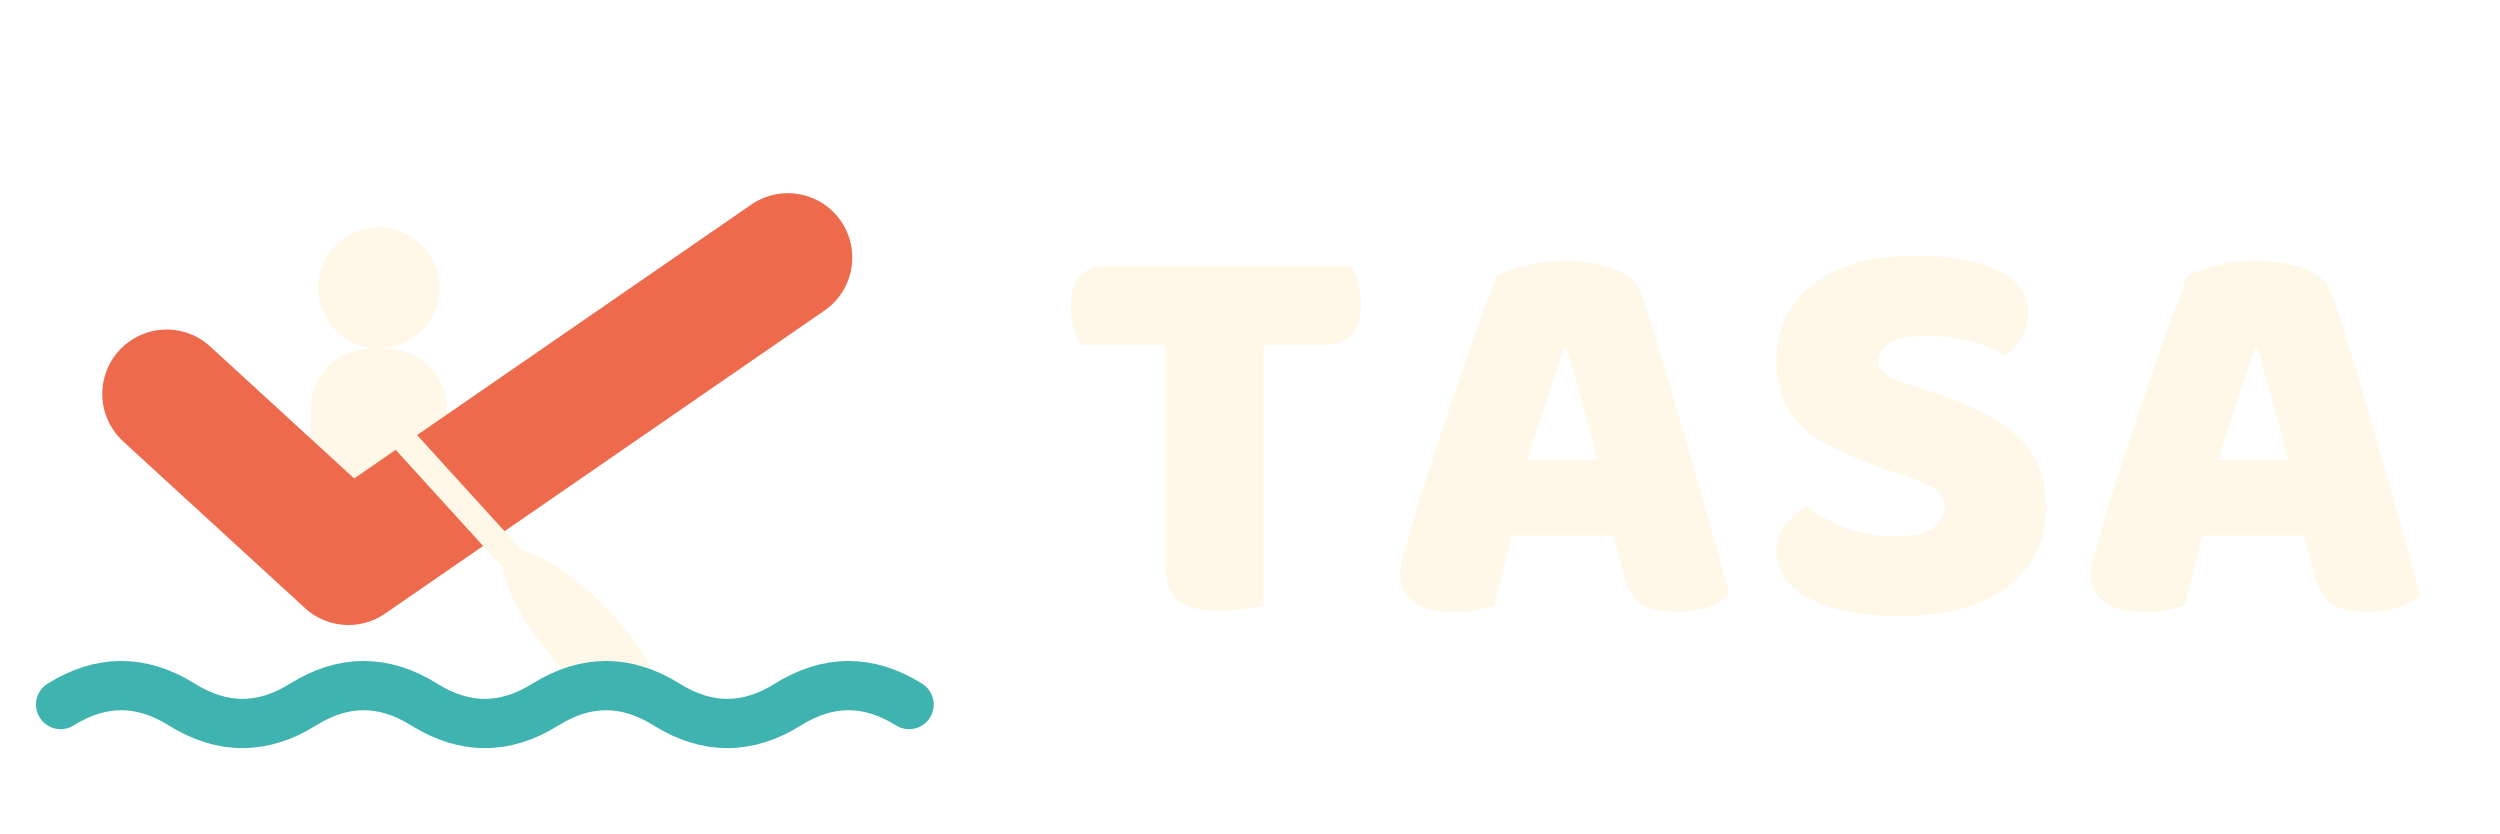
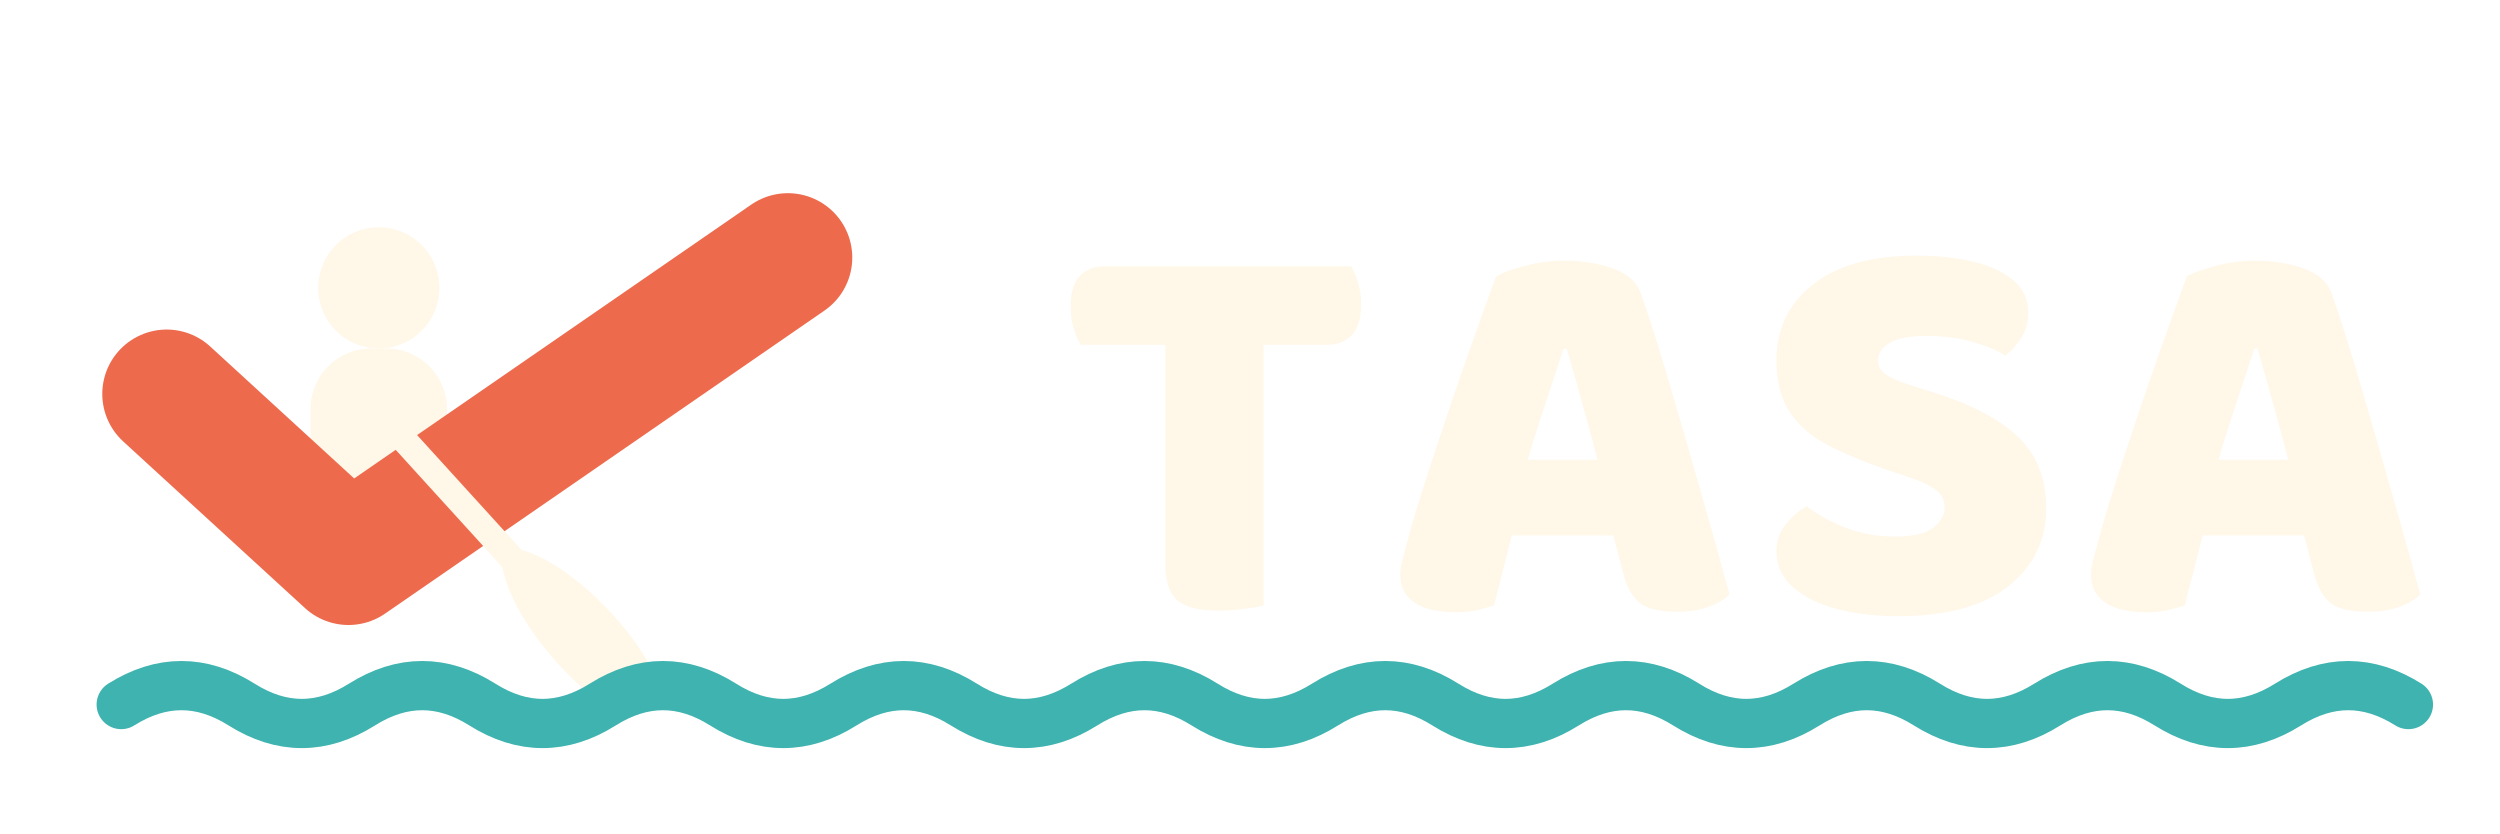
<svg xmlns="http://www.w3.org/2000/svg" viewBox="0 0 330 110" width="1320" height="440">
  <g transform="translate(0 0) scale(1)">
    <circle cx="50" cy="38" r="8" fill="#FFF7E8" />
    <rect x="41" y="46" width="18" height="22" rx="8" fill="#FFF7E8" />
    <path d="M22 52 L46 74 L104 34" fill="none" stroke="#EE6A4D" stroke-width="17" stroke-linecap="round" stroke-linejoin="round" />
    <g transform="translate(46 50) rotate(47.71)" fill="#FFF7E8">
      <rect x="-2" y="-2.6" width="8" height="5.2" rx="2.6" />
      <rect x="0" y="-1.7" width="34.1" height="3.4" rx="1.2" />
      <path d="M32.1 -1.7 C37.7 -5.2 48.8 -5.6 55.4 -3.8 Q57.0 0 55.4 3.8 C48.8 5.6 37.7 5.2 32.1 1.7 Z" />
    </g>
-     <path d="M8 93 q8 -5 16 0 t16 0 t16 0 t16 0 t16 0 t16 0 t16 0" fill="none" stroke="#3FB3B0" stroke-width="6.5" stroke-linecap="round" />
+     <path d="M16 93 q7.95 -5 15.89 0 t15.89 0 t15.89 0 t15.89 0 t15.89 0 t15.89 0 t15.89 0 t15.89 0 t15.89 0 t15.89 0 t15.89 0 t15.89 0 t15.89 0 t15.89 0 t15.89 0 t15.89 0 t15.89 0 t15.89 0 t15.89 0" fill="none" stroke="#3FB3B0" stroke-width="6.5" stroke-linecap="round" />
  </g>
  <g fill="#FFF7E8">
    <path transform="translate(140.00 80.00) scale(0.074 -0.074)" d="M185 466V606H518Q525 595 530.5 577.0Q536 559 536 538Q536 501 519.5 483.5Q503 466 475 466ZM369 606V466H36Q29 477 23.5 495.0Q18 513 18 534Q18 572 34.5 589.0Q51 606 79 606ZM187 493H362V1Q351 -2 328.0 -5.0Q305 -8 281 -8Q229 -8 208.0 10.5Q187 29 187 75Z" />
    <path transform="translate(183.14 80.00) scale(0.074 -0.074)" d="M320 459H314Q305 431 294.0 398.0Q283 365 271.0 328.5Q259 292 248 253L226 140Q220 120 215.5 101.0Q211 82 206.5 65.0Q202 48 198.0 32.0Q194 16 190 1Q177 -3 161.0 -7.0Q145 -11 123 -11Q73 -11 48.0 6.5Q23 24 23 55Q23 69 27.0 83.0Q31 97 36 116Q44 148 60.0 198.5Q76 249 95.5 307.5Q115 366 134.5 422.0Q154 478 170.0 522.5Q186 567 194 588Q211 598 246.0 607.0Q281 616 315 616Q365 616 404.0 601.5Q443 587 453 555Q471 504 491.5 435.5Q512 367 533.5 292.5Q555 218 575.0 147.5Q595 77 610 21Q598 8 574.0 -1.0Q550 -10 517 -10Q468 -10 449.0 6.5Q430 23 421 57L396 153L376 256Q366 295 356.0 331.0Q346 367 337.0 399.5Q328 432 320 459ZM151 126 220 261H440L461 126Z" />
    <path transform="translate(231.54 80.00) scale(0.074 -0.074)" d="M251 124Q300 124 320.0 140.0Q340 156 340 176Q340 196 324.0 207.5Q308 219 279 229L237 243Q179 263 134.5 285.5Q90 308 65.0 344.0Q40 380 40 438Q40 523 105.5 574.0Q171 625 289 625Q347 625 392.0 614.0Q437 603 463.0 580.5Q489 558 489 523Q489 498 477.0 479.0Q465 460 448 447Q426 461 389.0 471.5Q352 482 308 482Q263 482 242.0 469.5Q221 457 221 438Q221 423 234.5 413.5Q248 404 273 396L326 379Q421 349 471.0 301.5Q521 254 521 174Q521 89 453.5 35.5Q386 -18 257 -18Q196 -18 147.0 -5.0Q98 8 69.0 34.0Q40 60 40 97Q40 126 57.0 146.5Q74 167 94 178Q122 156 162.5 140.0Q203 124 251 124Z" />
    <path transform="translate(274.32 80.00) scale(0.074 -0.074)" d="M320 459H314Q305 431 294.0 398.0Q283 365 271.0 328.5Q259 292 248 253L226 140Q220 120 215.5 101.0Q211 82 206.5 65.0Q202 48 198.0 32.0Q194 16 190 1Q177 -3 161.0 -7.0Q145 -11 123 -11Q73 -11 48.0 6.5Q23 24 23 55Q23 69 27.0 83.0Q31 97 36 116Q44 148 60.0 198.5Q76 249 95.5 307.5Q115 366 134.5 422.0Q154 478 170.0 522.5Q186 567 194 588Q211 598 246.0 607.0Q281 616 315 616Q365 616 404.0 601.5Q443 587 453 555Q471 504 491.5 435.5Q512 367 533.5 292.5Q555 218 575.0 147.5Q595 77 610 21Q598 8 574.0 -1.0Q550 -10 517 -10Q468 -10 449.0 6.5Q430 23 421 57L396 153L376 256Q366 295 356.0 331.0Q346 367 337.0 399.5Q328 432 320 459ZM151 126 220 261H440L461 126Z" />
  </g>
</svg>
